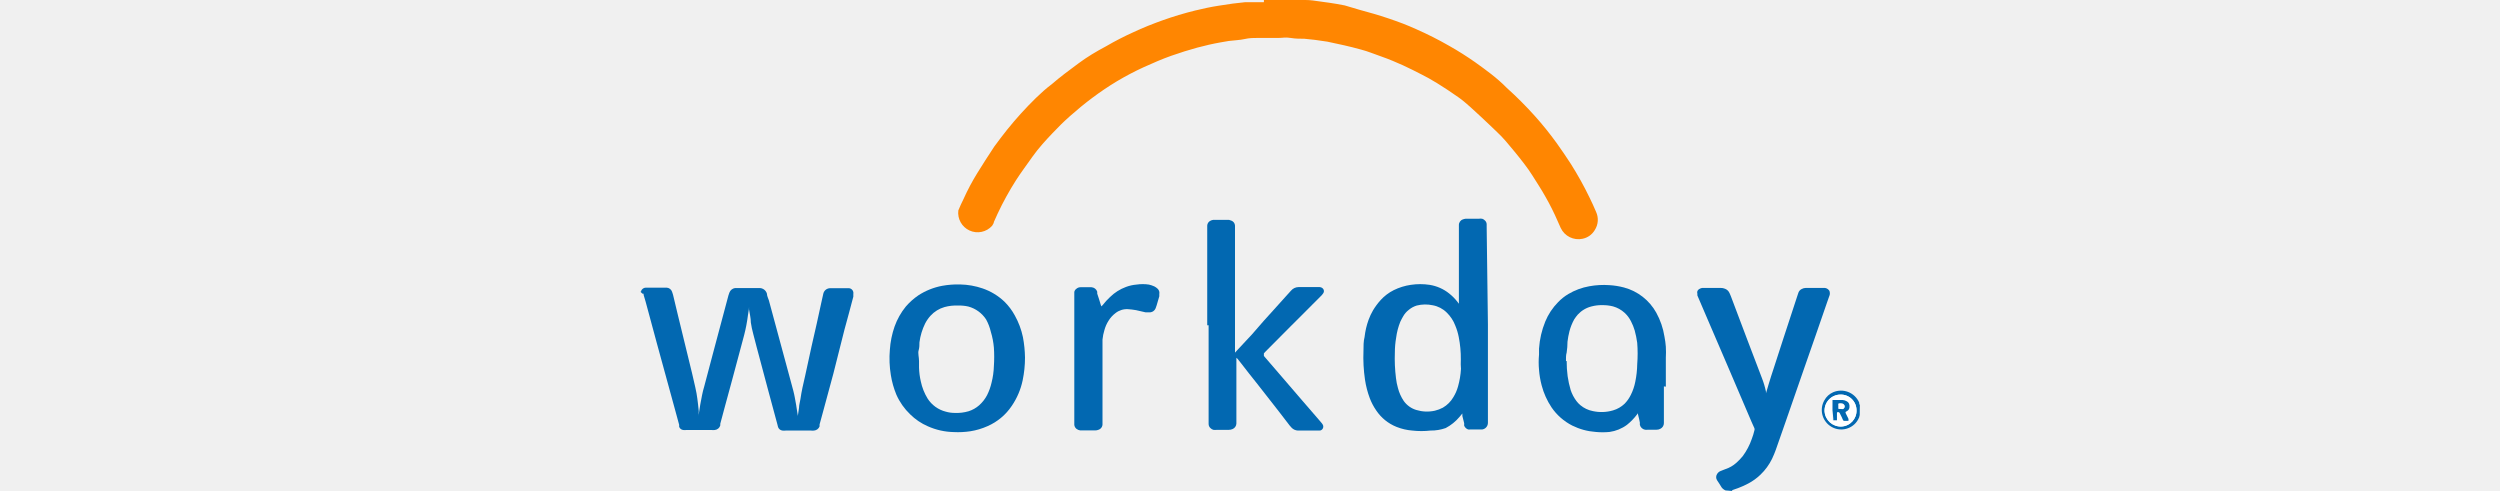
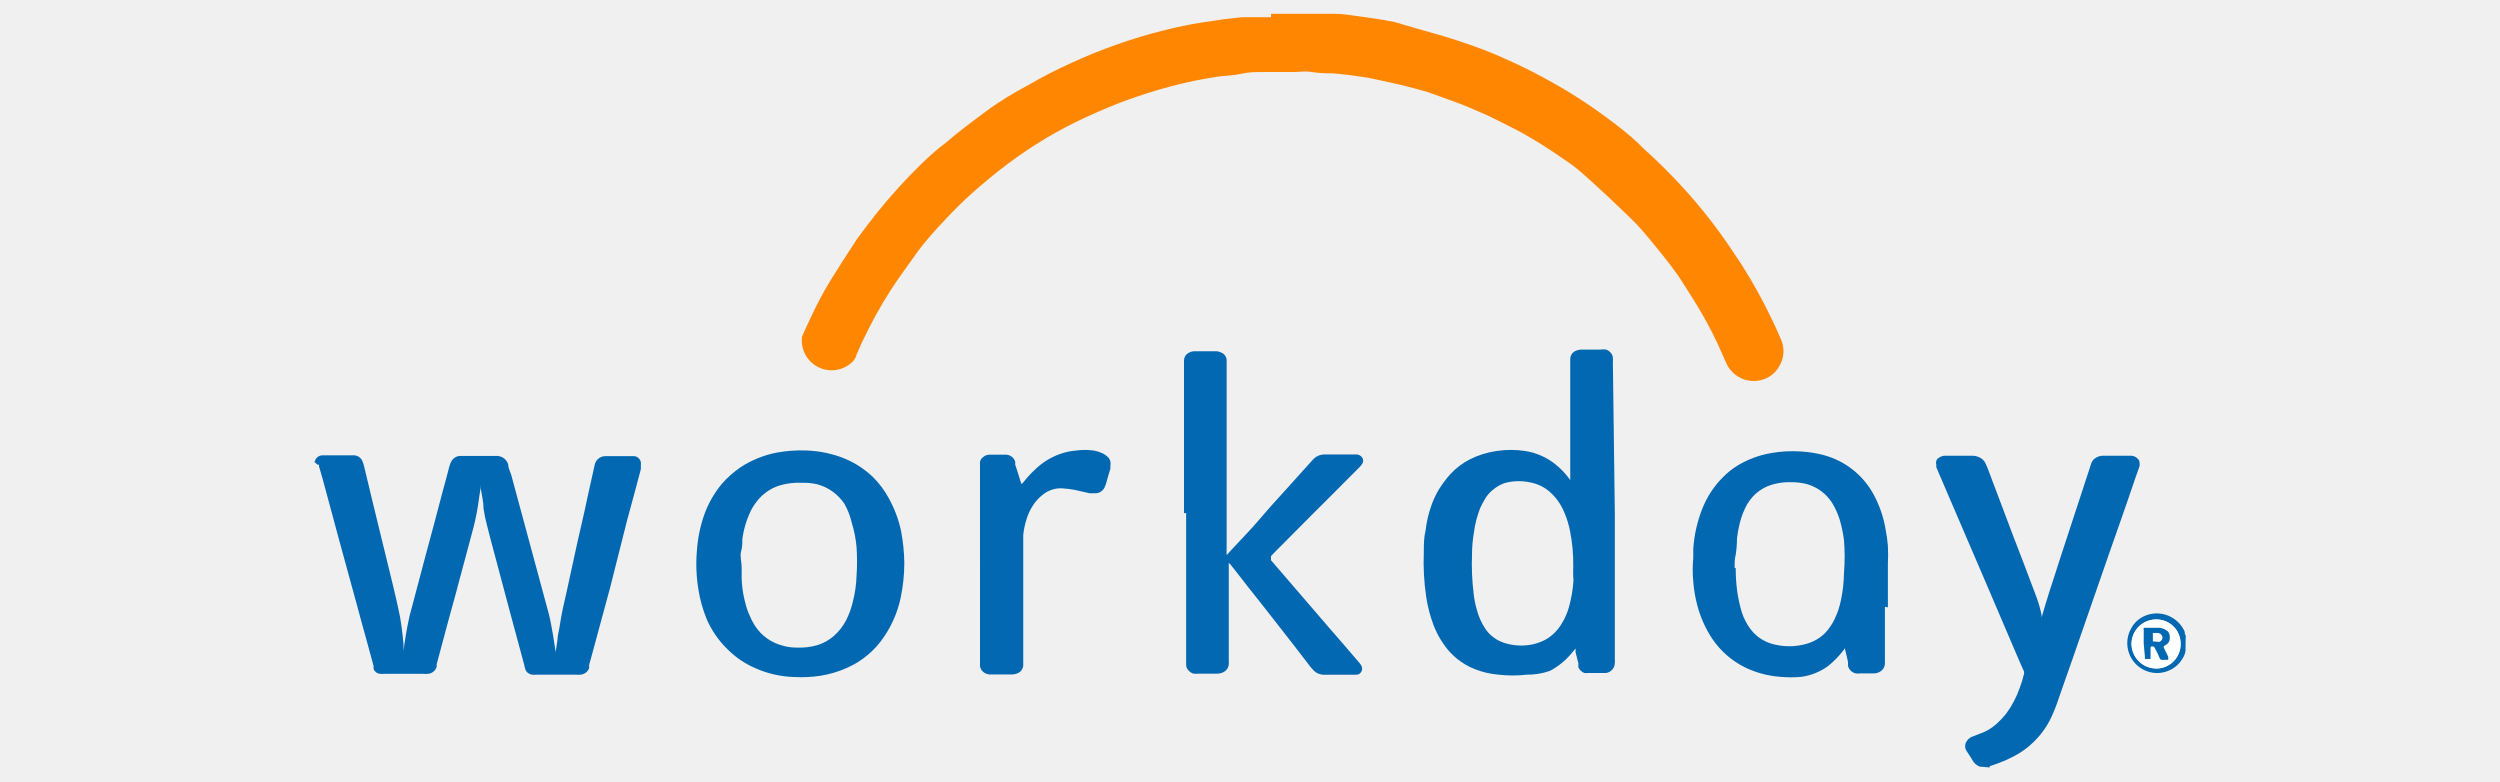
- <svg xmlns="http://www.w3.org/2000/svg" viewBox="0 0 180 35.31">
+ <svg xmlns="http://www.w3.org/2000/svg" width="160" height="50">
  <defs>
    <style>.cls-1{fill:#ff8601;}.cls-2{fill:#0268b1;}.cls-3{fill:#fff;}</style>
  </defs>
-   <g id="Guidelines">
-     <path class="cls-1" d="M93.3,0l0,0s0,0,0,0l.7,0c.33,0,.66.05,1,.1l.72.1c.37.05.73.12,1.1.19L97.9.71l1,.28c.72.21,1.43.45,2.14.72.3.12.6.24.9.38a24.5,24.5,0,0,1,2.4,1.21c.64.36,1.27.76,1.87,1.18.39.28.78.56,1.15.85s.76.62,1.13,1a26.29,26.29,0,0,1,2,2,23.57,23.57,0,0,1,1.61,2c.35.48.69,1,1,1.47a24.64,24.64,0,0,1,1.34,2.41q.26.53.48,1.05a1.36,1.36,0,0,1-.1,1.31,1.32,1.32,0,0,1-.87.62,1.41,1.41,0,0,1-1.58-.78l-.21-.47a17.38,17.38,0,0,0-.89-1.78c-.29-.52-.61-1-.94-1.53s-.83-1.16-1.28-1.71-.82-1-1.26-1.41-.77-.75-1.17-1.11S105.55,7.38,105,7s-1-.69-1.51-1-.76-.45-1.16-.65-.87-.45-1.32-.65-1-.44-1.55-.63S98.5,3.7,98,3.57s-.81-.22-1.23-.31S96,3.09,95.57,3l-.9-.13-.76-.08c-.32,0-.63,0-1-.06s-.54,0-.81,0H91.09l-.33,0h-.14c-.33,0-.66,0-1,.08s-.77.09-1.15.14l-.58.1c-.57.1-1.13.23-1.69.38s-1.26.37-1.88.59-1.32.52-2,.83a20.54,20.54,0,0,0-1.9,1,21.32,21.32,0,0,0-1.78,1.2c-.55.41-1.08.85-1.59,1.3s-.88.83-1.29,1.26-1,1.07-1.4,1.64-.83,1.14-1.21,1.73a21.48,21.48,0,0,0-1.32,2.4l-.27.6c0,.09-.08.19-.13.28A1.4,1.4,0,0,1,69,15.15c.11-.27.23-.53.36-.79q.45-1,1-1.89t1.23-1.92c.3-.41.61-.82.93-1.22a26,26,0,0,1,2.06-2.27c.37-.36.76-.71,1.15-1,.61-.53,1.25-1,1.91-1.49s1.29-.86,2-1.24a20.92,20.92,0,0,1,1.94-1c.7-.33,1.43-.62,2.16-.88s1.53-.5,2.3-.69c.57-.14,1.13-.26,1.71-.35l1-.15.88-.1.54,0,.77,0H91L91,0Z" />
-     <path class="cls-2" d="M46.1,21h.06l0-.05a.37.37,0,0,1,.34-.24H48a.44.44,0,0,1,.39.3,1.42,1.42,0,0,1,.07.22c.23.95.45,1.9.69,2.86s.45,1.86.68,2.79c.08.32.15.65.23,1s.11.55.15.83.07.59.1.89a2.09,2.09,0,0,0,0,.35s0,0,0,0h0s0-.08,0-.12c.07-.47.14-.93.24-1.39q.06-.3.15-.6l.63-2.38c.27-1,.54-2,.8-3,.11-.4.22-.8.32-1.2a1.18,1.18,0,0,1,.07-.2.51.51,0,0,1,.4-.32h1.8a.56.56,0,0,1,.5.41c0,.16.09.32.14.48l.69,2.55c.29,1.06.57,2.12.86,3.18l.21.78c.09.34.14.68.2,1l.12.77a.14.14,0,0,0,0,.06s0,0,0,0l.09-.61c0-.21.07-.41.1-.62.08-.57.21-1.12.34-1.68.16-.72.31-1.44.47-2.16l.36-1.58c.11-.53.23-1.07.35-1.6l.12-.54a.51.51,0,0,1,.51-.43h1.35a.35.35,0,0,1,.31.41,1.77,1.77,0,0,1,0,.2c-.21.79-.42,1.59-.64,2.38L60,26.91l-.75,2.77-.24.88a.58.58,0,0,1,0,.14.47.47,0,0,1-.39.3,1,1,0,0,1-.24,0H56.58a1,1,0,0,1-.25,0,.38.38,0,0,1-.31-.25,1.17,1.17,0,0,1-.05-.2c-.23-.84-.45-1.68-.68-2.52-.27-1-.53-2-.8-3-.09-.32-.17-.65-.26-1a6.83,6.83,0,0,1-.17-.81c0-.31-.08-.63-.13-.94l0-.18,0,0s0,0,0,0c0,.2-.06.41-.08.61a11.31,11.31,0,0,1-.27,1.41l-.87,3.25c-.17.6-.33,1.2-.49,1.8l-.36,1.34,0,.12a.46.46,0,0,1-.39.33,1.07,1.07,0,0,1-.25,0h-1.8a.91.91,0,0,1-.23,0,.35.35,0,0,1-.29-.23.78.78,0,0,1,0-.14c-.1-.38-.21-.76-.31-1.14-.17-.6-.33-1.2-.49-1.79-.27-1-.53-1.95-.8-2.92l-.81-3-.15-.51a.19.19,0,0,0,0-.08s0,0-.07,0Z" />
-     <path class="cls-2" d="M124.24,35.31v0l0,0a.64.64,0,0,1-.34-.31c-.09-.14-.17-.28-.27-.42a.41.41,0,0,1,0-.45.51.51,0,0,1,.26-.22l.33-.13a2.2,2.2,0,0,0,.8-.46,4.16,4.16,0,0,0,.46-.48,4.6,4.6,0,0,0,.65-1.24,4.89,4.89,0,0,0,.19-.62.23.23,0,0,0,0-.14l-.21-.47-1.62-3.79-1.65-3.84-.63-1.47a.69.69,0,0,1,0-.13.27.27,0,0,1,.06-.27.56.56,0,0,1,.3-.14h1.3a.77.77,0,0,1,.33.06.58.58,0,0,1,.33.32,1.89,1.89,0,0,1,.09.21l1.17,3.1c.36.93.71,1.85,1.06,2.78a6.14,6.14,0,0,1,.3,1l0,.12s0,0,0,0,0,0,0,0c.07-.23.13-.46.2-.68.11-.37.23-.74.35-1.1.23-.73.47-1.46.71-2.19l1-3.05a2.25,2.25,0,0,1,.08-.24.47.47,0,0,1,.23-.25.61.61,0,0,1,.3-.08h1.36a.43.43,0,0,1,.29.15.21.21,0,0,1,.07.14.51.51,0,0,1,0,.21l-.18.51c-.27.8-.55,1.6-.83,2.4s-.55,1.56-.82,2.35l-1.35,3.89c-.24.67-.47,1.34-.7,2-.08.22-.17.44-.27.65a4,4,0,0,1-.84,1.15,3.87,3.87,0,0,1-.87.63,6,6,0,0,1-.73.33l-.43.15a.06.06,0,0,0,0,.06Z" />
-     <path class="cls-2" d="M133.9,29.88a.08.08,0,0,0,0,0,.87.87,0,0,1-.13.35,1.37,1.37,0,0,1-.83.64,1.38,1.38,0,0,1-1.17-.2,1.4,1.4,0,0,1-.42-1.84,1.31,1.31,0,0,1,.64-.59,1.43,1.43,0,0,1,1.87.74c0,.06,0,.12.05.18s0,0,0,0Zm-.23-.35a1.13,1.13,0,0,0-1.17-1.12,1.15,1.15,0,0,0-1.13,1.23,1.17,1.17,0,0,0,1.21,1.07A1.14,1.14,0,0,0,133.67,29.53Z" />
-     <path class="cls-2" d="M107.13,23.36v6.92a.86.86,0,0,1,0,.16.48.48,0,0,1-.4.48l-.17,0c-.23,0-.45,0-.68,0a.53.53,0,0,1-.18,0,.49.49,0,0,1-.28-.27,1.21,1.21,0,0,1,0-.18c-.05-.17-.08-.35-.13-.52a1.21,1.21,0,0,0,0-.18s0,0,0,0l-.2.24a3.32,3.32,0,0,1-1,.81A3.14,3.14,0,0,1,103,31a5.82,5.82,0,0,1-1.32,0,3.89,3.89,0,0,1-1.12-.26,3.17,3.17,0,0,1-1.48-1.2,4.09,4.09,0,0,1-.46-.88,6.56,6.56,0,0,1-.34-1.32,11.16,11.16,0,0,1-.11-2.08c0-.35,0-.69.08-1a5.32,5.32,0,0,1,.29-1.24,4.22,4.22,0,0,1,.32-.68,4.89,4.89,0,0,1,.55-.74,3.24,3.24,0,0,1,.94-.71,4.12,4.12,0,0,1,1.22-.38,4.5,4.5,0,0,1,1.37,0,3,3,0,0,1,1.4.62,3.58,3.58,0,0,1,.61.62l.09.12a0,0,0,0,0,0,0s0,0,0,0a.13.13,0,0,0,0-.06v-5.6a.42.42,0,0,1,.28-.41.73.73,0,0,1,.2-.05h.94a.78.78,0,0,1,.26,0,.48.48,0,0,1,.22.15.37.37,0,0,1,.1.25,1.33,1.33,0,0,1,0,.2Zm-1.95,2.52a7.91,7.91,0,0,0-.15-1.61,4.16,4.16,0,0,0-.25-.83,2.57,2.57,0,0,0-.62-.94,1.9,1.9,0,0,0-1-.52A2.52,2.52,0,0,0,102,22a1.65,1.65,0,0,0-.58.32,1.52,1.52,0,0,0-.4.47c-.07.12-.14.25-.2.38a4.72,4.72,0,0,0-.3,1.16,6.2,6.2,0,0,0-.09,1.05,11.29,11.29,0,0,0,.08,1.84,4.25,4.25,0,0,0,.14.71,3,3,0,0,0,.42.94,1.71,1.71,0,0,0,.91.65,2.61,2.61,0,0,0,1.33.05,2.39,2.39,0,0,0,.58-.22,2.07,2.07,0,0,0,.75-.75,3,3,0,0,0,.34-.78,5.93,5.93,0,0,0,.21-1.26C105.17,26.36,105.17,26.12,105.18,25.88Z" />
-     <path class="cls-2" d="M86.92,23.42V16.25a.41.41,0,0,1,.2-.34.63.63,0,0,1,.23-.08h1.14a1,1,0,0,1,.18.06.4.4,0,0,1,.25.35v8.89a1.48,1.48,0,0,0,0,.21s0,0,0,.05,0,0,0,0l.21-.23,1-1.07.87-1,.67-.74.9-1,.39-.43a.72.72,0,0,1,.53-.25h1.53a.34.34,0,0,1,.19.07.27.27,0,0,1,.08.35,1,1,0,0,1-.12.16l-.69.69c-.51.52-1,1-1.54,1.54l-1.81,1.82-.13.14s0,.06,0,.12l0,.07,1.55,1.8,1.23,1.43c.39.44.77.89,1.15,1.33l.23.27a.54.54,0,0,1,.1.16.29.29,0,0,1-.18.37A.83.83,0,0,1,95,31H93.44A.67.67,0,0,1,93,30.8l-.15-.17c-.51-.66-1-1.31-1.55-2l-.83-1.06c-.37-.46-.74-.93-1.1-1.4l-.27-.34a.27.27,0,0,0-.08-.07h0s0,0,0,0a1.34,1.34,0,0,0,0,.2v4.35a1.2,1.2,0,0,1,0,.19.45.45,0,0,1-.27.39.67.67,0,0,1-.28.06h-.85a1.07,1.07,0,0,1-.25,0,.45.45,0,0,1-.21-.12.4.4,0,0,1-.14-.31V23.42Z" />
-     <path class="cls-2" d="M119.8,27.82v2.65a.45.45,0,0,1-.25.4.55.55,0,0,1-.28.07h-.62a.76.76,0,0,1-.21,0,.47.47,0,0,1-.37-.35s0-.1,0-.16-.09-.41-.14-.62a.14.14,0,0,0,0-.06s0,0,0,0a.86.86,0,0,0-.07.1,4.2,4.2,0,0,1-.72.74,2.75,2.75,0,0,1-1.25.51,5.17,5.17,0,0,1-1,0,4.53,4.53,0,0,1-1.69-.46,4,4,0,0,1-1.49-1.31,5.22,5.22,0,0,1-.71-1.58,6.1,6.1,0,0,1-.19-1.12,5.78,5.78,0,0,1,0-1.1c0-.14,0-.29,0-.43a6.22,6.22,0,0,1,.45-1.95,4.32,4.32,0,0,1,.92-1.39,3.49,3.49,0,0,1,.74-.59,4.51,4.51,0,0,1,1.51-.56,5.81,5.81,0,0,1,1.44-.08,5.33,5.33,0,0,1,1.06.17,3.77,3.77,0,0,1,2.32,1.81,5.24,5.24,0,0,1,.59,1.72,6.09,6.09,0,0,1,.1.73,7.31,7.31,0,0,1,0,.81c0,.69,0,1.38,0,2.07Zm-7-1.83a8.13,8.13,0,0,0,.07,1.1,7,7,0,0,0,.22,1,2.77,2.77,0,0,0,.41.78,1.86,1.86,0,0,0,.27.29,2,2,0,0,0,.92.44,2.92,2.92,0,0,0,1.44-.05,2,2,0,0,0,.85-.49,2.44,2.44,0,0,0,.45-.65,3.7,3.7,0,0,0,.31-.92,6.77,6.77,0,0,0,.14-1.27,9.78,9.78,0,0,0,0-1.53,6.68,6.68,0,0,0-.18-.89,3.61,3.61,0,0,0-.27-.67,2.13,2.13,0,0,0-.46-.61,2.06,2.06,0,0,0-.83-.46,3,3,0,0,0-.78-.09,2.78,2.78,0,0,0-.76.09,2,2,0,0,0-1,.59,2.88,2.88,0,0,0-.26.35,3.68,3.68,0,0,0-.34.85,5.86,5.86,0,0,0-.14.75q0,.39-.06.78C112.74,25.58,112.75,25.79,112.75,26Z" />
-     <path class="cls-2" d="M73.8,25.75a8,8,0,0,1-.17,1.64,5.12,5.12,0,0,1-.78,1.83,4.05,4.05,0,0,1-1.74,1.46,4.92,4.92,0,0,1-1.24.37,6,6,0,0,1-1.2.06,4.81,4.81,0,0,1-1.87-.42,4.12,4.12,0,0,1-1.26-.85,4.46,4.46,0,0,1-1-1.42A6.2,6.2,0,0,1,64.14,27a7.39,7.39,0,0,1-.07-1.82,6.36,6.36,0,0,1,.34-1.67,4.86,4.86,0,0,1,.81-1.44,4.67,4.67,0,0,1,.91-.81,4.75,4.75,0,0,1,1.7-.68,6.33,6.33,0,0,1,1.3-.1,5.33,5.33,0,0,1,1.63.29,4.31,4.31,0,0,1,1.56.95,4.19,4.19,0,0,1,.75,1,5.49,5.49,0,0,1,.58,1.55A8.55,8.55,0,0,1,73.8,25.75ZM66.17,26c0,.15,0,.31,0,.47a5,5,0,0,0,.13,1,3.87,3.87,0,0,0,.49,1.23,2.19,2.19,0,0,0,1.31.94,2.3,2.3,0,0,0,.64.09,3.05,3.05,0,0,0,1-.12,2.13,2.13,0,0,0,.76-.43,2.57,2.57,0,0,0,.57-.73,3.94,3.94,0,0,0,.32-.89,5.52,5.52,0,0,0,.17-1.21,9.69,9.69,0,0,0,0-1.32,5.47,5.47,0,0,0-.22-1.14A3.5,3.5,0,0,0,71,23a2.22,2.22,0,0,0-1.28-.93A2.84,2.84,0,0,0,69,22a3.18,3.18,0,0,0-1,.11,2.17,2.17,0,0,0-1,.62,2.68,2.68,0,0,0-.39.56,4.36,4.36,0,0,0-.41,1.36c0,.19,0,.38-.06.58S66.17,25.72,66.17,26Z" />
-     <path class="cls-2" d="M77.35,25.83V21.25a2,2,0,0,1,0-.23.35.35,0,0,1,.14-.22.45.45,0,0,1,.3-.12h.79A.47.47,0,0,1,79,21a.57.57,0,0,1,0,.14c.09.26.17.52.25.79a.69.69,0,0,0,.05.13h0l.09-.09a4.86,4.86,0,0,1,.53-.58,3.22,3.22,0,0,1,1.15-.73,2.8,2.8,0,0,1,.76-.17,3,3,0,0,1,.89,0,2,2,0,0,1,.39.13,1,1,0,0,1,.24.17.41.41,0,0,1,.12.38.75.75,0,0,0,0,.16c-.07.22-.13.44-.19.65a1.18,1.18,0,0,1-.07.2.47.47,0,0,1-.45.31l-.27,0-.7-.16a5.73,5.73,0,0,0-.58-.07,1.32,1.32,0,0,0-.89.28,2,2,0,0,0-.51.56,2.41,2.41,0,0,0-.29.66,3.38,3.38,0,0,0-.14.69q0,.3,0,.6v2.57c0,.55,0,1.1,0,1.66,0,.36,0,.71,0,1.07,0,.06,0,.11,0,.17a.42.42,0,0,1-.28.42.6.6,0,0,1-.24.05H78l-.22,0a.54.54,0,0,1-.27-.11.43.43,0,0,1-.16-.28c0-.07,0-.14,0-.21V25.83Z" />
-     <path class="cls-3" d="M133.67,29.53a1.14,1.14,0,0,1-1.09,1.18,1.17,1.17,0,0,1-1.21-1.07,1.15,1.15,0,0,1,1.13-1.23A1.13,1.13,0,0,1,133.67,29.53Zm-1.73,0v.64s0,.07,0,.1a0,0,0,0,0,0,0h.31s0,0,0,0,0-.05,0-.08v-.43c0-.06,0-.08.09-.08s.08,0,.1.05l.15.3c.16.34.06.27.43.28h.06a0,0,0,0,0,0-.05.36.36,0,0,0,0-.09l-.21-.43,0-.07a.06.06,0,0,1,0,0l.13-.08a.32.32,0,0,0,.15-.25.76.76,0,0,0,0-.15.37.37,0,0,0-.1-.22l-.1-.07a.75.75,0,0,0-.29-.09H132l0,0a.34.34,0,0,0,0,.1Z" />
-     <path class="cls-2" d="M131.94,29.53V28.9a.34.34,0,0,1,0-.1l0,0h.73a.75.75,0,0,1,.29.09l.1.07a.37.37,0,0,1,.1.22.76.76,0,0,1,0,.15.32.32,0,0,1-.15.25l-.13.08a.06.06,0,0,0,0,0l0,.07.21.43a.36.36,0,0,1,0,.09,0,0,0,0,1,0,.05h-.06c-.37,0-.27.06-.43-.28l-.15-.3s-.05-.05-.1-.05-.09,0-.09.08v.43s0,.06,0,.08,0,0,0,0H132a0,0,0,0,1,0,0s0-.07,0-.1Zm.56-.09.17,0a.19.19,0,0,0,.11-.3.24.24,0,0,0-.13-.09.82.82,0,0,0-.27,0,.06.06,0,0,0,0,.06v.31a0,0,0,0,0,0,0s0,0,0,0Z" />
-     <path class="cls-3" d="M132.5,29.44l-.13,0s0,0,0,0a0,0,0,0,1,0,0v-.31a.06.06,0,0,1,0-.06.82.82,0,0,1,.27,0,.24.24,0,0,1,.13.09.19.19,0,0,1-.11.3Z" />
+   <g class="layer">
+     <g id="Guidelines">
+       <path class="cls-1" d="m84.48,0.885l0,0s0,0 0,0l0.955,0c0.45,0 0.9,0.068 1.364,0.136l0.982,0.136c0.505,0.068 0.996,0.164 1.501,0.259l1.473,0.437l1.364,0.382c0.982,0.287 1.951,0.614 2.92,0.982c0.409,0.164 0.819,0.327 1.228,0.518a33.426,33.426 0 0 1 3.274,1.651c0.873,0.491 1.733,1.037 2.551,1.61c0.532,0.382 1.064,0.764 1.569,1.16s1.037,0.846 1.542,1.364a35.868,35.868 0 0 1 2.729,2.729a32.157,32.157 0 0 1 2.197,2.729c0.478,0.655 0.941,1.364 1.364,2.006a33.617,33.617 0 0 1 1.828,3.288q0.355,0.723 0.655,1.433a1.855,1.855 0 0 1 -0.136,1.787a1.801,1.801 0 0 1 -1.187,0.846a1.924,1.924 0 0 1 -2.156,-1.064l-0.287,-0.641a23.712,23.712 0 0 0 -1.214,-2.429c-0.396,-0.709 -0.832,-1.364 -1.282,-2.087s-1.132,-1.583 -1.746,-2.333s-1.119,-1.364 -1.719,-1.924s-1.051,-1.023 -1.596,-1.514s-1.46,-1.392 -2.21,-1.91s-1.364,-0.941 -2.06,-1.364s-1.037,-0.614 -1.583,-0.887s-1.187,-0.614 -1.801,-0.887s-1.364,-0.6 -2.115,-0.86s-1.31,-0.505 -1.992,-0.682s-1.105,-0.3 -1.678,-0.423s-1.051,-0.232 -1.637,-0.355l-1.228,-0.177l-1.037,-0.109c-0.437,0 -0.86,0 -1.364,-0.082s-0.737,0 -1.105,0l-1.378,0l-0.45,0l-0.191,0c-0.45,0 -0.9,0 -1.364,0.109s-1.051,0.123 -1.569,0.191l-0.791,0.136c-0.778,0.136 -1.542,0.314 -2.306,0.518s-1.719,0.505 -2.565,0.805s-1.801,0.709 -2.729,1.132a28.023,28.023 0 0 0 -2.592,1.364a29.088,29.088 0 0 0 -2.429,1.637c-0.75,0.559 -1.473,1.16 -2.169,1.774s-1.201,1.132 -1.76,1.719s-1.364,1.46 -1.91,2.237s-1.132,1.555 -1.651,2.36a29.306,29.306 0 0 0 -1.801,3.274l-0.368,0.819c0,0.123 -0.109,0.259 -0.177,0.382a1.91,1.91 0 0 1 -3.315,-1.514c0.15,-0.368 0.314,-0.723 0.491,-1.078q0.614,-1.364 1.364,-2.579t1.678,-2.62c0.409,-0.559 0.832,-1.119 1.269,-1.664a35.473,35.473 0 0 1 2.811,-3.097c0.505,-0.491 1.037,-0.969 1.569,-1.364c0.832,-0.723 1.705,-1.364 2.606,-2.033s1.76,-1.173 2.729,-1.692a28.542,28.542 0 0 1 2.647,-1.364c0.955,-0.45 1.951,-0.846 2.947,-1.201s2.087,-0.682 3.138,-0.941c0.778,-0.191 1.542,-0.355 2.333,-0.478l1.364,-0.205l1.201,-0.136l0.737,0l1.051,0l0.082,0l0,-0.218l3.138,0z" id="svg_1" />
+       <path class="cls-2" d="m20.084,29.536l0.082,0l0,-0.068a0.505,0.505 0 0 1 0.464,-0.327l2.046,0a0.6,0.6 0 0 1 0.532,0.409a1.937,1.937 0 0 1 0.096,0.3c0.314,1.296 0.614,2.592 0.941,3.902s0.614,2.538 0.928,3.806c0.109,0.437 0.205,0.887 0.314,1.364s0.15,0.75 0.205,1.132s0.096,0.805 0.136,1.214a2.851,2.851 0 0 0 0,0.478s0,0 0,0l0,0s0,-0.109 0,-0.164c0.096,-0.641 0.191,-1.269 0.327,-1.896q0.082,-0.409 0.205,-0.819l0.86,-3.247c0.368,-1.364 0.737,-2.729 1.091,-4.093c0.15,-0.546 0.3,-1.091 0.437,-1.637a1.61,1.61 0 0 1 0.096,-0.273a0.696,0.696 0 0 1 0.546,-0.437l2.456,0a0.764,0.764 0 0 1 0.682,0.559c0,0.218 0.123,0.437 0.191,0.655l0.941,3.479c0.396,1.446 0.778,2.892 1.173,4.339l0.287,1.064c0.123,0.464 0.191,0.928 0.273,1.364l0.164,1.051a0.191,0.191 0 0 0 0,0.082s0,0 0,0l0.123,-0.832c0,-0.287 0.096,-0.559 0.136,-0.846c0.109,-0.778 0.287,-1.528 0.464,-2.292c0.218,-0.982 0.423,-1.965 0.641,-2.947l0.491,-2.156c0.15,-0.723 0.314,-1.46 0.478,-2.183l0.164,-0.737a0.696,0.696 0 0 1 0.696,-0.587l1.842,0a0.478,0.478 0 0 1 0.423,0.559a2.415,2.415 0 0 1 0,0.273c-0.287,1.078 -0.573,2.169 -0.873,3.247l-1.091,4.325l-1.023,3.779l-0.327,1.201a0.791,0.791 0 0 1 0,0.191a0.641,0.641 0 0 1 -0.532,0.409a1.364,1.364 0 0 1 -0.327,0l-2.456,0a1.364,1.364 0 0 1 -0.341,0a0.518,0.518 0 0 1 -0.423,-0.341a1.596,1.596 0 0 1 -0.068,-0.273c-0.314,-1.146 -0.614,-2.292 -0.928,-3.438c-0.368,-1.364 -0.723,-2.729 -1.091,-4.093c-0.123,-0.437 -0.232,-0.887 -0.355,-1.364a9.318,9.318 0 0 1 -0.232,-1.105c0,-0.423 -0.109,-0.86 -0.177,-1.282l0,-0.246l0,0s0,0 0,0c0,0.273 -0.082,0.559 -0.109,0.832a15.431,15.431 0 0 1 -0.368,1.924l-1.187,4.434c-0.232,0.819 -0.45,1.637 -0.669,2.456l-0.491,1.828l0,0.164a0.628,0.628 0 0 1 -0.532,0.45a1.46,1.46 0 0 1 -0.341,0l-2.456,0a1.242,1.242 0 0 1 -0.314,0a0.478,0.478 0 0 1 -0.396,-0.314a1.064,1.064 0 0 1 0,-0.191c-0.136,-0.518 -0.287,-1.037 -0.423,-1.555c-0.232,-0.819 -0.45,-1.637 -0.669,-2.442c-0.368,-1.364 -0.723,-2.66 -1.091,-3.984l-1.105,-4.093l-0.205,-0.696a0.259,0.259 0 0 0 0,-0.109s0,0 -0.096,0l-0.232,-0.205z" id="svg_2" />
+       <path class="cls-2" d="m126.693,49.06l0,0l0,0a0.873,0.873 0 0 1 -0.464,-0.423c-0.123,-0.191 -0.232,-0.382 -0.368,-0.573a0.559,0.559 0 0 1 0,-0.614a0.696,0.696 0 0 1 0.355,-0.3l0.45,-0.177a3.002,3.002 0 0 0 1.091,-0.628a5.676,5.676 0 0 0 0.628,-0.655a6.276,6.276 0 0 0 0.887,-1.692a6.672,6.672 0 0 0 0.259,-0.846a0.314,0.314 0 0 0 0,-0.191l-0.287,-0.641l-2.21,-5.171l-2.251,-5.239l-0.86,-2.006a0.941,0.941 0 0 1 0,-0.177a0.368,0.368 0 0 1 0.082,-0.368a0.764,0.764 0 0 1 0.409,-0.191l1.774,0a1.051,1.051 0 0 1 0.45,0.082a0.791,0.791 0 0 1 0.45,0.437a2.579,2.579 0 0 1 0.123,0.287l1.596,4.229c0.491,1.269 0.969,2.524 1.446,3.793a8.377,8.377 0 0 1 0.409,1.364l0,0.164s0,0 0,0s0,0 0,0c0.096,-0.314 0.177,-0.628 0.273,-0.928c0.15,-0.505 0.314,-1.01 0.478,-1.501c0.314,-0.996 0.641,-1.992 0.969,-2.988l1.364,-4.161a3.07,3.07 0 0 1 0.109,-0.327a0.641,0.641 0 0 1 0.314,-0.341a0.832,0.832 0 0 1 0.409,-0.109l1.855,0a0.587,0.587 0 0 1 0.396,0.205a0.287,0.287 0 0 1 0.096,0.191a0.696,0.696 0 0 1 0,0.287l-0.246,0.696c-0.368,1.091 -0.75,2.183 -1.132,3.274s-0.75,2.128 -1.119,3.206l-1.842,5.307c-0.327,0.914 -0.641,1.828 -0.955,2.729c-0.109,0.3 -0.232,0.6 -0.368,0.887a5.457,5.457 0 0 1 -1.146,1.569a5.28,5.28 0 0 1 -1.187,0.86a8.186,8.186 0 0 1 -0.996,0.45l-0.587,0.205a0.082,0.082 0 0 0 0,0.082l-0.655,-0.055z" id="svg_3" />
+       <path class="cls-2" d="m139.872,41.652a0.109,0.109 0 0 0 0,0a1.187,1.187 0 0 1 -0.177,0.478a1.869,1.869 0 0 1 -1.132,0.873a1.883,1.883 0 0 1 -1.596,-0.273a1.91,1.91 0 0 1 -0.573,-2.51a1.787,1.787 0 0 1 0.873,-0.805a1.951,1.951 0 0 1 2.551,1.01c0,0.082 0,0.164 0.068,0.246s0,0 0,0l-0.014,0.982zm-0.314,-0.478a1.542,1.542 0 0 0 -1.596,-1.528a1.569,1.569 0 0 0 -1.542,1.678a1.596,1.596 0 0 0 1.651,1.46a1.555,1.555 0 0 0 1.487,-1.61z" id="svg_4" />
+       <path class="cls-2" d="m103.349,32.756l0,9.441a1.173,1.173 0 0 1 0,0.218a0.655,0.655 0 0 1 -0.546,0.655l-0.232,0c-0.314,0 -0.614,0 -0.928,0a0.723,0.723 0 0 1 -0.246,0a0.669,0.669 0 0 1 -0.382,-0.368a1.651,1.651 0 0 1 0,-0.246c-0.068,-0.232 -0.109,-0.478 -0.177,-0.709a1.651,1.651 0 0 0 0,-0.246s0,0 0,0l-0.273,0.327a4.53,4.53 0 0 1 -1.364,1.105a4.284,4.284 0 0 1 -1.487,0.246a7.94,7.94 0 0 1 -1.801,0a5.307,5.307 0 0 1 -1.528,-0.355a4.325,4.325 0 0 1 -2.019,-1.637a5.58,5.58 0 0 1 -0.628,-1.201a8.95,8.95 0 0 1 -0.464,-1.801a15.226,15.226 0 0 1 -0.15,-2.838c0,-0.478 0,-0.941 0.109,-1.364a7.258,7.258 0 0 1 0.396,-1.692a5.757,5.757 0 0 1 0.437,-0.928a6.672,6.672 0 0 1 0.75,-1.01a4.42,4.42 0 0 1 1.282,-0.969a5.621,5.621 0 0 1 1.664,-0.518a6.139,6.139 0 0 1 1.869,0a4.093,4.093 0 0 1 1.91,0.846a4.884,4.884 0 0 1 0.832,0.846l0.123,0.164a0,0 0 0 0 0,0s0,0 0,0a0.177,0.177 0 0 0 0,-0.082l0,-7.64a0.573,0.573 0 0 1 0.382,-0.559a0.996,0.996 0 0 1 0.273,-0.068l1.282,0a1.064,1.064 0 0 1 0.355,0a0.655,0.655 0 0 1 0.3,0.205a0.505,0.505 0 0 1 0.136,0.341a1.815,1.815 0 0 1 0,0.273l0.123,9.564zm-2.66,3.438a10.792,10.792 0 0 0 -0.205,-2.197a5.676,5.676 0 0 0 -0.341,-1.132a3.506,3.506 0 0 0 -0.846,-1.282a2.592,2.592 0 0 0 -1.364,-0.709a3.438,3.438 0 0 0 -1.583,0.027a2.251,2.251 0 0 0 -0.791,0.437a2.074,2.074 0 0 0 -0.546,0.641c-0.096,0.164 -0.191,0.341 -0.273,0.518a6.44,6.44 0 0 0 -0.409,1.583a8.459,8.459 0 0 0 -0.123,1.433a15.403,15.403 0 0 0 0.109,2.51a5.798,5.798 0 0 0 0.191,0.969a4.093,4.093 0 0 0 0.573,1.282a2.333,2.333 0 0 0 1.242,0.887a3.561,3.561 0 0 0 1.815,0.068a3.261,3.261 0 0 0 0.791,-0.3a2.824,2.824 0 0 0 1.023,-1.023a4.093,4.093 0 0 0 0.464,-1.064a8.09,8.09 0 0 0 0.287,-1.719c-0.027,-0.273 -0.027,-0.6 -0.014,-0.928z" id="svg_5" />
+       <path class="cls-2" d="m75.776,32.838l0,-9.782a0.559,0.559 0 0 1 0.273,-0.464a0.86,0.86 0 0 1 0.314,-0.109l1.555,0a1.364,1.364 0 0 1 0.246,0.082a0.546,0.546 0 0 1 0.341,0.478l0,12.129a2.019,2.019 0 0 0 0,0.287s0,0 0,0.068s0,0 0,0l0.287,-0.314l1.364,-1.46l1.187,-1.364l0.914,-1.01l1.228,-1.364l0.532,-0.587a0.982,0.982 0 0 1 0.723,-0.341l2.087,0a0.464,0.464 0 0 1 0.259,0.096a0.368,0.368 0 0 1 0.109,0.478a1.364,1.364 0 0 1 -0.164,0.218l-0.941,0.941c-0.696,0.709 -1.364,1.364 -2.101,2.101l-2.469,2.483l-0.177,0.191s0,0.082 0,0.164l0,0.096l2.115,2.456l1.678,1.951c0.532,0.6 1.051,1.214 1.569,1.815l0.314,0.368a0.737,0.737 0 0 1 0.136,0.218a0.396,0.396 0 0 1 -0.246,0.505a1.132,1.132 0 0 1 -0.109,0.014l-2.128,0a0.914,0.914 0 0 1 -0.6,-0.273l-0.205,-0.232c-0.696,-0.9 -1.364,-1.787 -2.115,-2.729l-1.132,-1.446c-0.505,-0.628 -1.01,-1.269 -1.501,-1.91l-0.368,-0.464a0.368,0.368 0 0 0 -0.109,-0.096l0,0s0,0 0,0a1.828,1.828 0 0 0 0,0.273l0,5.935a1.637,1.637 0 0 1 0,0.259a0.614,0.614 0 0 1 -0.368,0.532a0.914,0.914 0 0 1 -0.382,0.082l-1.16,0a1.46,1.46 0 0 1 -0.341,0a0.614,0.614 0 0 1 -0.287,-0.164a0.546,0.546 0 0 1 -0.191,-0.423l0,-9.687l-0.136,0z" id="svg_6" />
+       <path class="cls-2" d="m120.635,38.841l0,3.615a0.614,0.614 0 0 1 -0.341,0.546a0.75,0.75 0 0 1 -0.382,0.096l-0.846,0a1.037,1.037 0 0 1 -0.287,0a0.641,0.641 0 0 1 -0.505,-0.478s0,-0.136 0,-0.218s-0.123,-0.559 -0.191,-0.846a0.191,0.191 0 0 0 0,-0.082s0,0 0,0a1.173,1.173 0 0 0 -0.096,0.136a5.73,5.73 0 0 1 -0.982,1.01a3.752,3.752 0 0 1 -1.705,0.696a7.054,7.054 0 0 1 -1.364,0a6.18,6.18 0 0 1 -2.306,-0.628a5.457,5.457 0 0 1 -2.033,-1.787a7.122,7.122 0 0 1 -0.969,-2.156a8.322,8.322 0 0 1 -0.259,-1.528a7.886,7.886 0 0 1 0,-1.501c0,-0.191 0,-0.396 0,-0.587a8.486,8.486 0 0 1 0.614,-2.66a5.894,5.894 0 0 1 1.255,-1.896a4.762,4.762 0 0 1 1.01,-0.805a6.153,6.153 0 0 1 2.06,-0.764a7.927,7.927 0 0 1 1.965,-0.109a7.272,7.272 0 0 1 1.446,0.232a5.144,5.144 0 0 1 3.165,2.469a7.149,7.149 0 0 1 0.805,2.347a8.309,8.309 0 0 1 0.136,0.996a9.973,9.973 0 0 1 0,1.105c0,0.941 0,1.883 0,2.824l-0.191,-0.027zm-9.55,-2.497a11.092,11.092 0 0 0 0.096,1.501a9.55,9.55 0 0 0 0.3,1.364a3.779,3.779 0 0 0 0.559,1.064a2.538,2.538 0 0 0 0.368,0.396a2.729,2.729 0 0 0 1.255,0.6a3.984,3.984 0 0 0 1.965,-0.068a2.729,2.729 0 0 0 1.16,-0.669a3.329,3.329 0 0 0 0.614,-0.887a5.048,5.048 0 0 0 0.423,-1.255a9.237,9.237 0 0 0 0.191,-1.733a13.343,13.343 0 0 0 0,-2.087a9.114,9.114 0 0 0 -0.246,-1.214a4.925,4.925 0 0 0 -0.368,-0.914a2.906,2.906 0 0 0 -0.628,-0.832a2.811,2.811 0 0 0 -1.132,-0.628a4.093,4.093 0 0 0 -1.064,-0.123a3.793,3.793 0 0 0 -1.037,0.123a2.729,2.729 0 0 0 -1.364,0.805a3.929,3.929 0 0 0 -0.355,0.478a5.021,5.021 0 0 0 -0.464,1.16a7.995,7.995 0 0 0 -0.191,1.023q0,0.532 -0.082,1.064c-0.082,0.273 -0.068,0.559 -0.068,0.846l0.068,-0.014z" id="svg_7" />
+       <path class="cls-2" d="m57.876,36.017a10.915,10.915 0 0 1 -0.232,2.237a6.985,6.985 0 0 1 -1.064,2.497a5.526,5.526 0 0 1 -2.374,1.992a6.713,6.713 0 0 1 -1.692,0.505a8.186,8.186 0 0 1 -1.637,0.082a6.562,6.562 0 0 1 -2.551,-0.573a5.621,5.621 0 0 1 -1.719,-1.16a6.085,6.085 0 0 1 -1.364,-1.937a8.459,8.459 0 0 1 -0.546,-1.937a10.082,10.082 0 0 1 -0.096,-2.483a8.677,8.677 0 0 1 0.464,-2.278a6.631,6.631 0 0 1 1.105,-1.965a6.371,6.371 0 0 1 1.242,-1.105a6.481,6.481 0 0 1 2.319,-0.928a8.636,8.636 0 0 1 1.774,-0.136a7.272,7.272 0 0 1 2.224,0.396a5.88,5.88 0 0 1 2.128,1.296a5.717,5.717 0 0 1 1.023,1.364a7.49,7.49 0 0 1 0.791,2.115a11.665,11.665 0 0 1 0.205,2.019zm-10.41,0.341c0,0.205 0,0.423 0,0.641a6.822,6.822 0 0 0 0.177,1.364a5.28,5.28 0 0 0 0.669,1.678a2.988,2.988 0 0 0 1.787,1.282a3.138,3.138 0 0 0 0.873,0.123a4.161,4.161 0 0 0 1.364,-0.164a2.906,2.906 0 0 0 1.037,-0.587a3.506,3.506 0 0 0 0.778,-0.996a5.375,5.375 0 0 0 0.437,-1.214a7.531,7.531 0 0 0 0.232,-1.651a13.22,13.22 0 0 0 0,-1.801a7.463,7.463 0 0 0 -0.3,-1.555a4.775,4.775 0 0 0 -0.464,-1.214a3.029,3.029 0 0 0 -1.746,-1.269a3.875,3.875 0 0 0 -0.982,-0.096a4.339,4.339 0 0 0 -1.364,0.15a2.961,2.961 0 0 0 -1.364,0.846a3.656,3.656 0 0 0 -0.532,0.764a5.948,5.948 0 0 0 -0.559,1.855c0,0.259 0,0.518 -0.082,0.791s0.041,0.669 0.041,1.051z" id="svg_8" />
+       <path class="cls-2" d="m62.719,36.126l0,-6.249a2.729,2.729 0 0 1 0,-0.314a0.478,0.478 0 0 1 0.191,-0.3a0.614,0.614 0 0 1 0.409,-0.164l1.078,0a0.641,0.641 0 0 1 0.573,0.437a0.778,0.778 0 0 1 0,0.191c0.123,0.355 0.232,0.709 0.341,1.078a0.941,0.941 0 0 0 0.068,0.177l0,0l0.123,-0.123a6.631,6.631 0 0 1 0.723,-0.791a4.393,4.393 0 0 1 1.569,-0.996a3.82,3.82 0 0 1 1.037,-0.232a4.093,4.093 0 0 1 1.214,0a2.729,2.729 0 0 1 0.532,0.177a1.364,1.364 0 0 1 0.327,0.232a0.559,0.559 0 0 1 0.164,0.518a1.023,1.023 0 0 0 0,0.218c-0.096,0.3 -0.177,0.6 -0.259,0.887a1.61,1.61 0 0 1 -0.096,0.273a0.641,0.641 0 0 1 -0.614,0.423l-0.368,0l-0.955,-0.218a7.818,7.818 0 0 0 -0.791,-0.096a1.801,1.801 0 0 0 -1.214,0.382a2.729,2.729 0 0 0 -0.696,0.764a3.288,3.288 0 0 0 -0.396,0.9a4.611,4.611 0 0 0 -0.191,0.941q0,0.409 0,0.819l0,3.506c0,0.75 0,1.501 0,2.265c0,0.491 0,0.969 0,1.46c0,0.082 0,0.15 0,0.232a0.573,0.573 0 0 1 -0.382,0.573a0.819,0.819 0 0 1 -0.327,0.068l-1.173,0l-0.3,0a0.737,0.737 0 0 1 -0.368,-0.15a0.587,0.587 0 0 1 -0.218,-0.382c0,-0.096 0,-0.191 0,-0.287l0,-6.221z" id="svg_9" />
+       <path class="cls-3" d="m139.558,41.174a1.555,1.555 0 0 1 -1.487,1.61a1.596,1.596 0 0 1 -1.651,-1.46a1.569,1.569 0 0 1 1.542,-1.678a1.542,1.542 0 0 1 1.596,1.528zm-2.36,0l0,0.873s0,0.096 0,0.136a0,0 0 0 0 0,0l0.423,0s0,0 0,0s0,-0.068 0,-0.109l0,-0.587c0,-0.082 0,-0.109 0.123,-0.109s0.109,0 0.136,0.068l0.205,0.409c0.218,0.464 0.082,0.368 0.587,0.382l0.082,0a0,0 0 0 0 0,-0.068a0.491,0.491 0 0 0 0,-0.123l-0.287,-0.587l0,-0.096a0.082,0.082 0 0 1 0,0l0.177,-0.109a0.437,0.437 0 0 0 0.205,-0.341a1.037,1.037 0 0 0 0,-0.205a0.505,0.505 0 0 0 -0.136,-0.3l-0.136,-0.096a1.023,1.023 0 0 0 -0.396,-0.123l-0.9,0l0,0a0.464,0.464 0 0 0 0,0.136l-0.082,0.846z" id="svg_10" />
+       <path class="cls-2" d="m137.198,41.174l0,-0.86a0.464,0.464 0 0 1 0,-0.136l0,0l0.996,0a1.023,1.023 0 0 1 0.396,0.123l0.136,0.096a0.505,0.505 0 0 1 0.136,0.3a1.037,1.037 0 0 1 0,0.205a0.437,0.437 0 0 1 -0.205,0.341l-0.177,0.109a0.082,0.082 0 0 0 0,0l0,0.096l0.287,0.587a0.491,0.491 0 0 1 0,0.123a0,0 0 0 1 0,0.068l-0.082,0c-0.505,0 -0.368,0.082 -0.587,-0.382l-0.205,-0.409s-0.068,-0.068 -0.136,-0.068s-0.123,0 -0.123,0.109l0,0.587s0,0.082 0,0.109s0,0 0,0l-0.355,0a0,0 0 0 1 0,0s0,-0.096 0,-0.136l-0.082,-0.86zm0.764,-0.123l0.232,0a0.259,0.259 0 0 0 0.15,-0.409a0.327,0.327 0 0 0 -0.177,-0.123a1.119,1.119 0 0 0 -0.368,0a0.082,0.082 0 0 0 0,0.082l0,0.423a0,0 0 0 0 0,0s0,0 0,0l0.164,0.027z" id="svg_11" />
+       <path class="cls-3" d="m137.962,41.051l-0.177,0s0,0 0,0a0,0 0 0 1 0,0l0,-0.423a0.082,0.082 0 0 1 0,-0.082a1.119,1.119 0 0 1 0.368,0a0.327,0.327 0 0 1 0.177,0.123a0.259,0.259 0 0 1 -0.15,0.409l-0.218,-0.027z" id="svg_12" />
+     </g>
  </g>
</svg>
